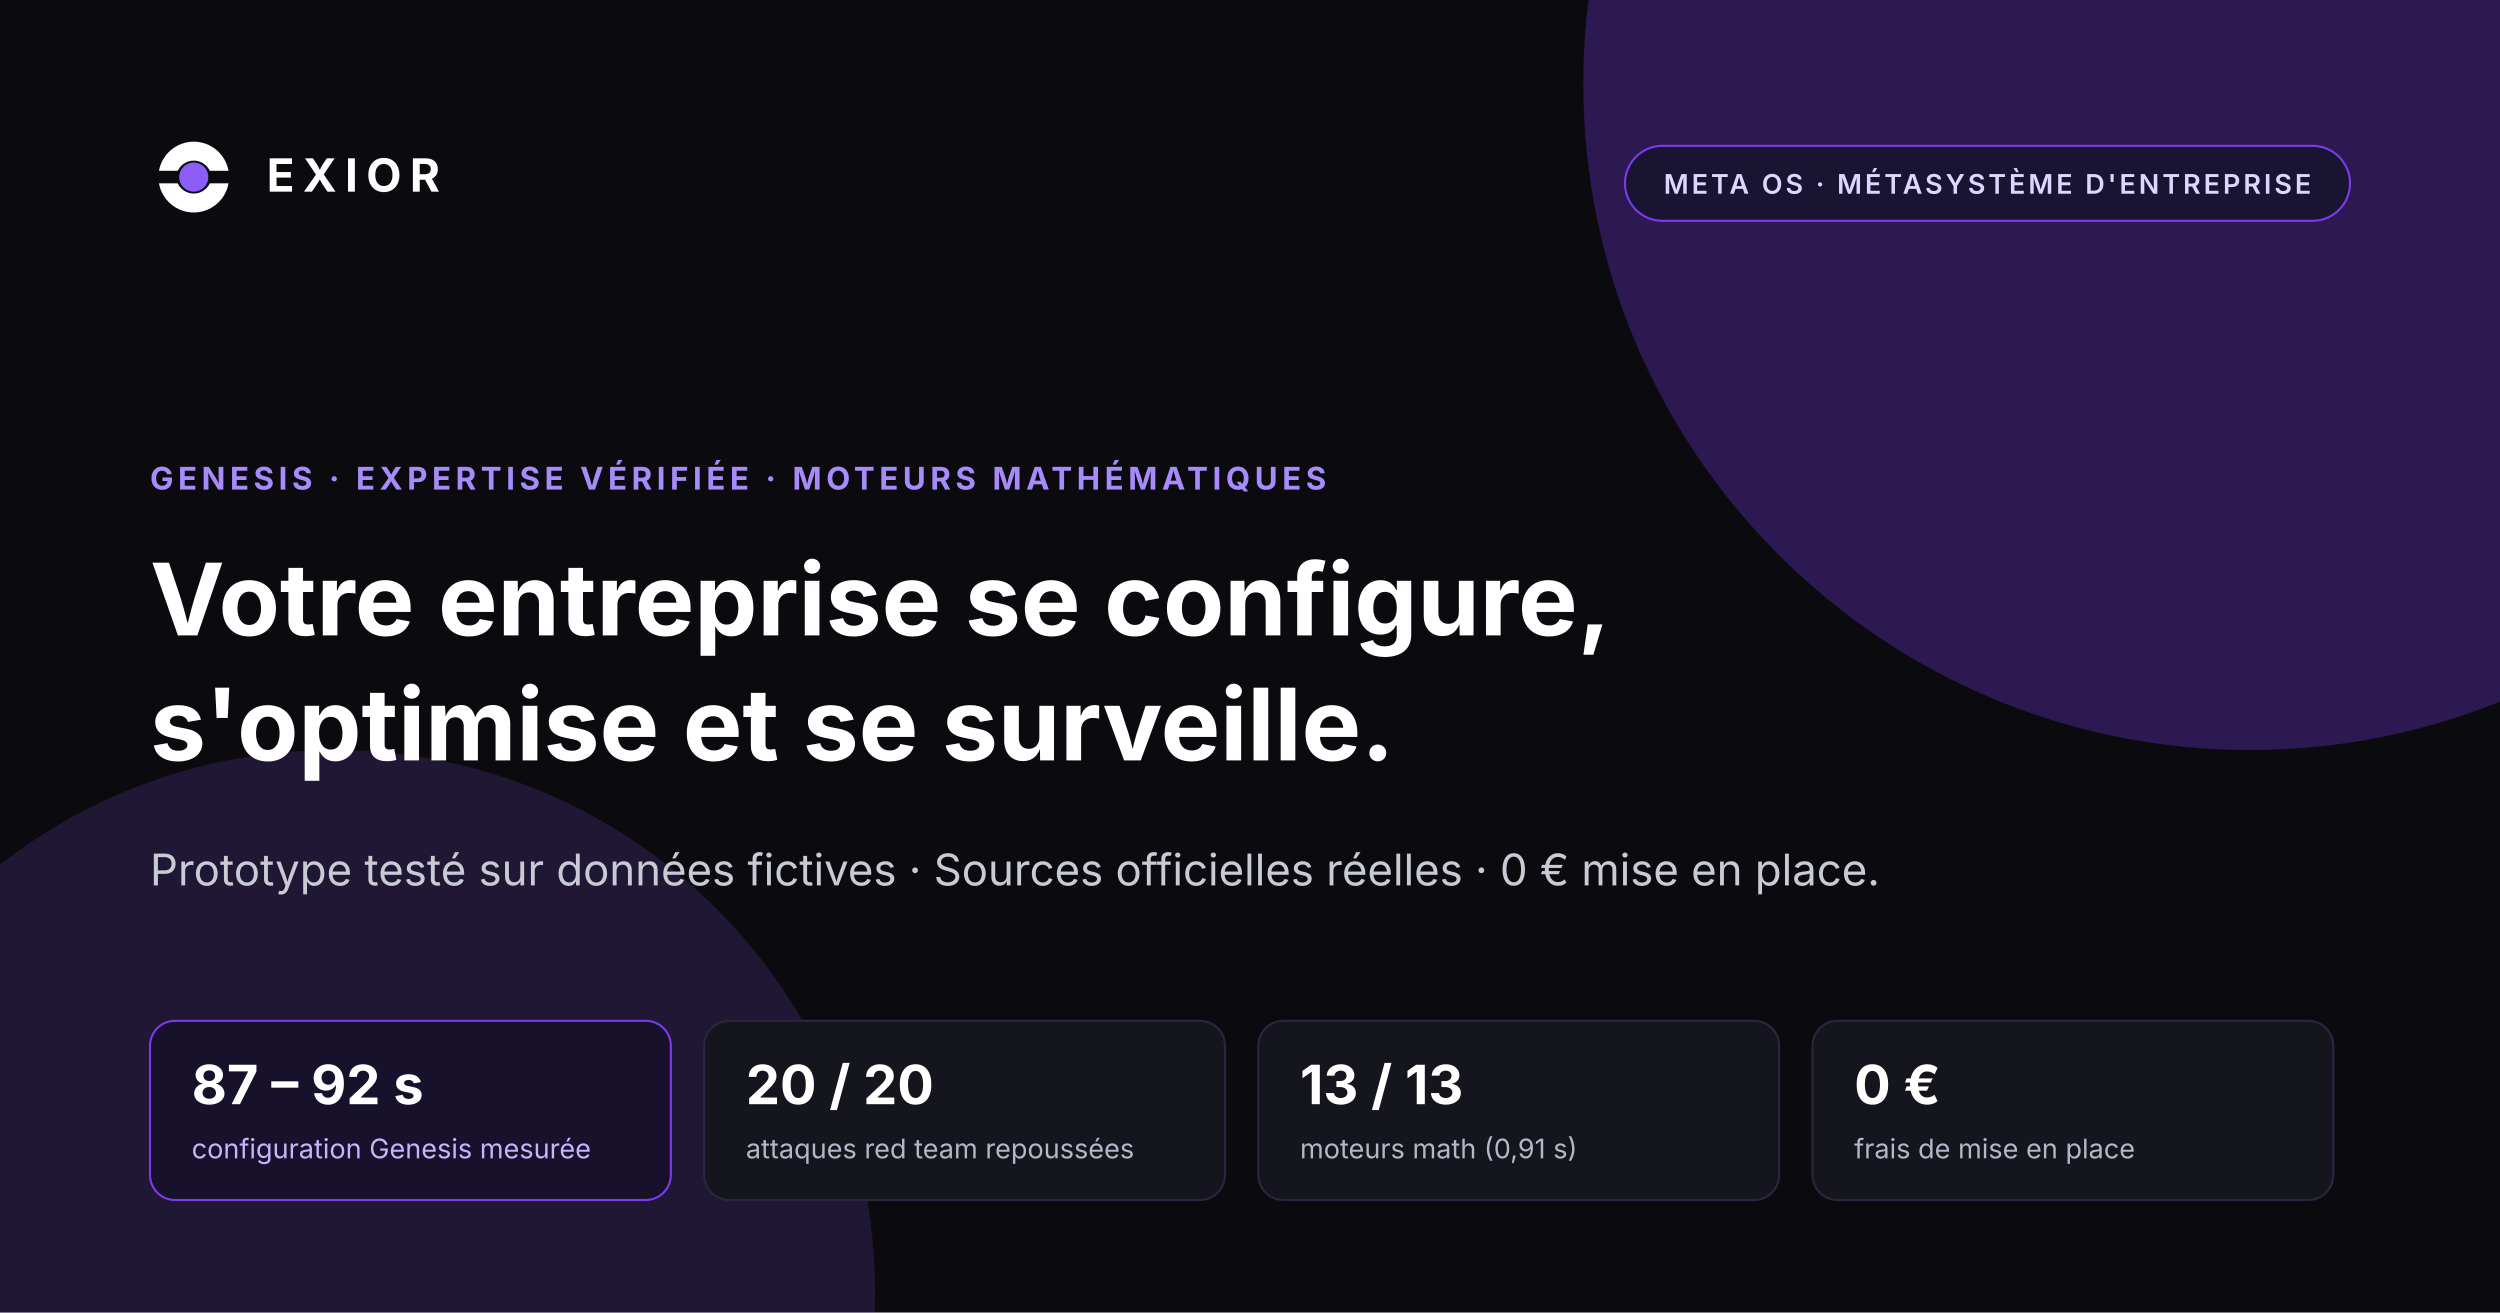
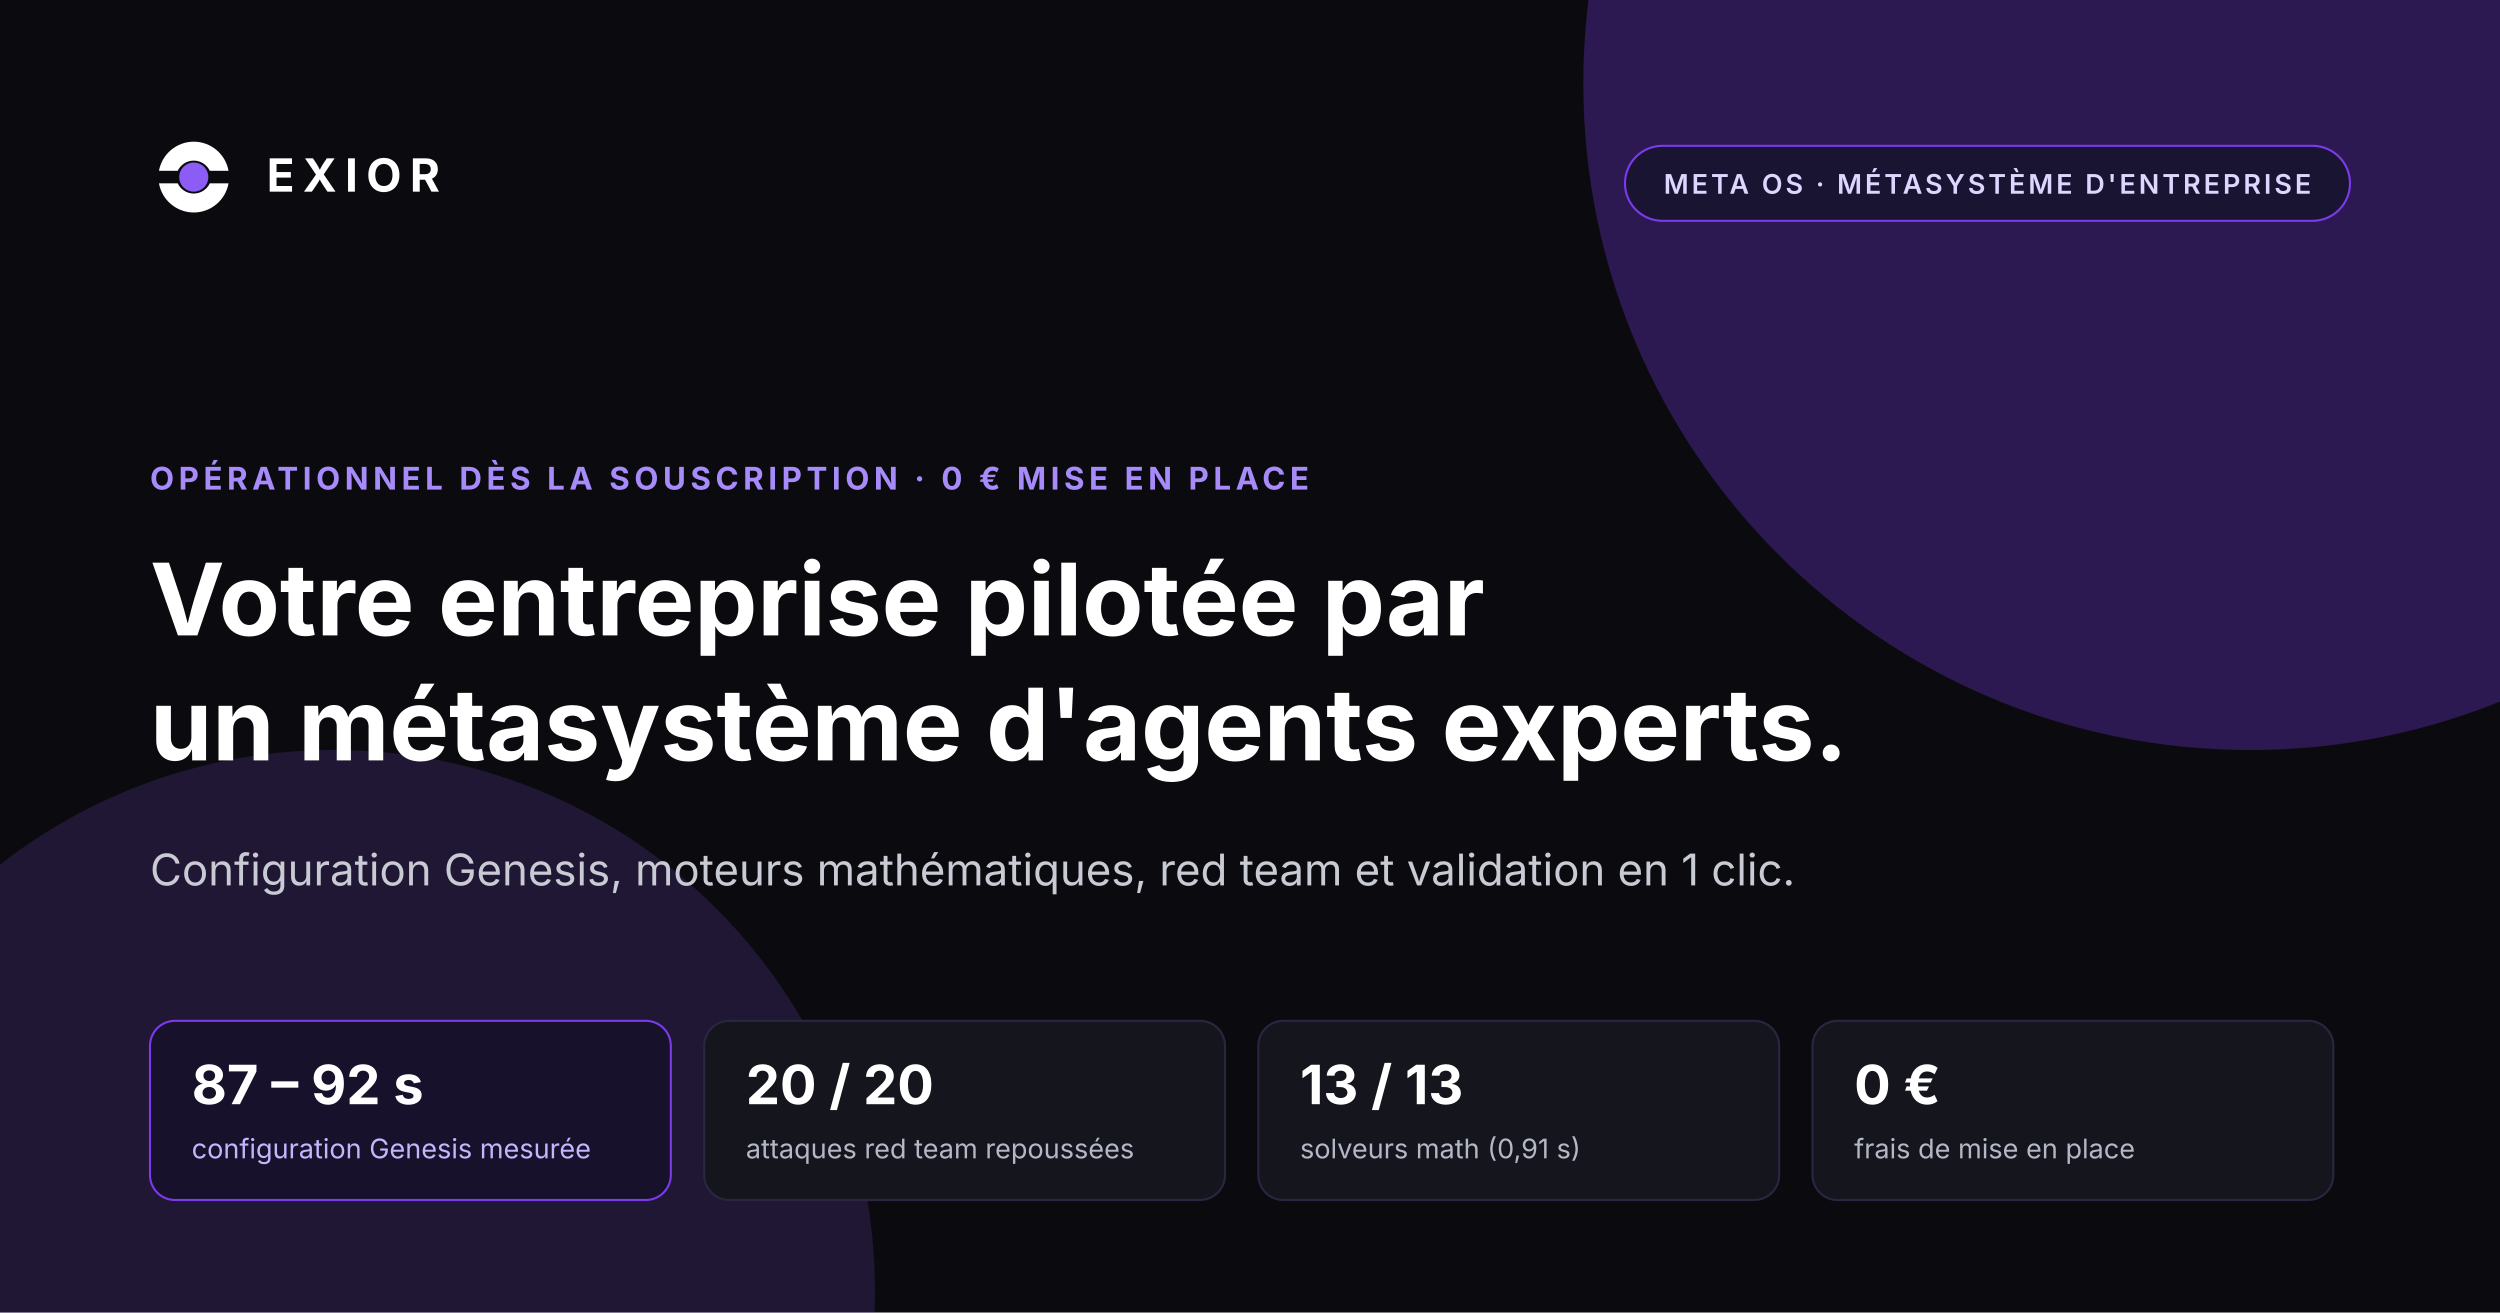
<svg xmlns="http://www.w3.org/2000/svg" width="1200" height="630" viewBox="0 0 1200 630">
  <rect width="1200" height="630" fill="#0B0B0F" />
  <circle cx="1080" cy="40" r="320" fill="#7C3AED" fill-opacity="0.30" />
  <circle cx="160" cy="620" r="260" fill="#8B5CF6" fill-opacity="0.16" />
  <g transform="translate(72,64)">
    <path d="M21 4A17 17 0 0 1 37.7 18H28.7A8.5 8.5 0 0 0 13.3 18H4.3A17 17 0 0 1 21 4Z" fill="#FFFFFF" />
    <path d="M21 38A17 17 0 0 1 4.3 24H13.3A8.5 8.5 0 0 0 28.7 24H37.7A17 17 0 0 1 21 38Z" fill="#FFFFFF" />
    <circle cx="21" cy="21" r="7" fill="#8B5CF6" />
    <text x="56" y="28" font-family="Inter, ui-sans-serif, system-ui, sans-serif" font-size="22" font-weight="700" letter-spacing="4" fill="#FFFFFF">EXIOR</text>
  </g>
  <rect x="780" y="70" width="348" height="36" rx="18" fill="#1A1433" stroke="#7C3AED" />
  <text x="954" y="93" text-anchor="middle" font-family="Inter, ui-sans-serif, system-ui, sans-serif" font-size="13" font-weight="600" letter-spacing="1.4" fill="#DDD6FE">META OS  ·  MÉTASYSTÈME D'ENTREPRISE</text>
-   <text x="72" y="235" font-family="Inter, ui-sans-serif, system-ui, sans-serif" font-size="15" font-weight="700" letter-spacing="2.2" fill="#A78BFA">GENESIS  ·  EXPERTISE VÉRIFIÉE  ·  MOTEURS MATHÉMATIQUES</text>
-   <text x="72" y="305" font-family="Inter, ui-sans-serif, system-ui, sans-serif" font-size="48" font-weight="700" fill="#FFFFFF">Votre entreprise se configure,</text>
-   <text x="72" y="365" font-family="Inter, ui-sans-serif, system-ui, sans-serif" font-size="48" font-weight="700" fill="#FFFFFF">s'optimise et se surveille.</text>
-   <text x="72" y="425" font-family="Inter, ui-sans-serif, system-ui, sans-serif" font-size="21" fill="#C8CAD4">Prototype testé sur données fictives · Sources officielles réelles · 0 € mise en place.</text>
+   <text x="72" y="235" font-family="Inter, ui-sans-serif, system-ui, sans-serif" font-size="15" font-weight="700" letter-spacing="2.2" fill="#A78BFA">OPÉRATIONNEL DÈS LA SOUSCRIPTION  ·  0 € MISE EN PLACE</text>
+   <text x="72" y="305" font-family="Inter, ui-sans-serif, system-ui, sans-serif" font-size="48" font-weight="700" fill="#FFFFFF">Votre entreprise pilotée par</text>
+   <text x="72" y="365" font-family="Inter, ui-sans-serif, system-ui, sans-serif" font-size="48" font-weight="700" fill="#FFFFFF">un métasystème d'agents experts.</text>
+   <text x="72" y="425" font-family="Inter, ui-sans-serif, system-ui, sans-serif" font-size="21" fill="#C8CAD4">Configuration Genesis, moteurs mathématiques, red team et validation en 1 clic.</text>
  <g font-family="Inter, ui-sans-serif, system-ui, sans-serif">
    <rect x="72" y="490" width="250" height="86" rx="12" fill="#17112B" stroke="#7C3AED" />
    <text x="92" y="530" font-size="26" font-weight="700" fill="#FFFFFF">87 – 92 s</text>
    <text x="92" y="556" font-size="13" fill="#C4B5FD">configuration Genesis mesurée</text>
    <rect x="338" y="490" width="250" height="86" rx="12" fill="#14151D" stroke="#2A2640" />
    <text x="358" y="530" font-size="26" font-weight="700" fill="#FFFFFF">20 / 20</text>
    <text x="358" y="556" font-size="13" fill="#B4B7C5">attaques red team repoussées</text>
    <rect x="604" y="490" width="250" height="86" rx="12" fill="#14151D" stroke="#2A2640" />
    <text x="624" y="530" font-size="26" font-weight="700" fill="#FFFFFF">13 / 13</text>
-     <text x="624" y="556" font-size="13" fill="#B4B7C5">moteurs math (0,91 s)</text>
+     <text x="624" y="556" font-size="13" fill="#B4B7C5">solveurs math (0,91 s)</text>
    <rect x="870" y="490" width="250" height="86" rx="12" fill="#14151D" stroke="#2A2640" />
    <text x="890" y="530" font-size="26" font-weight="700" fill="#FFFFFF">0 €</text>
    <text x="890" y="556" font-size="13" fill="#B4B7C5">frais de mise en place</text>
  </g>
</svg>
